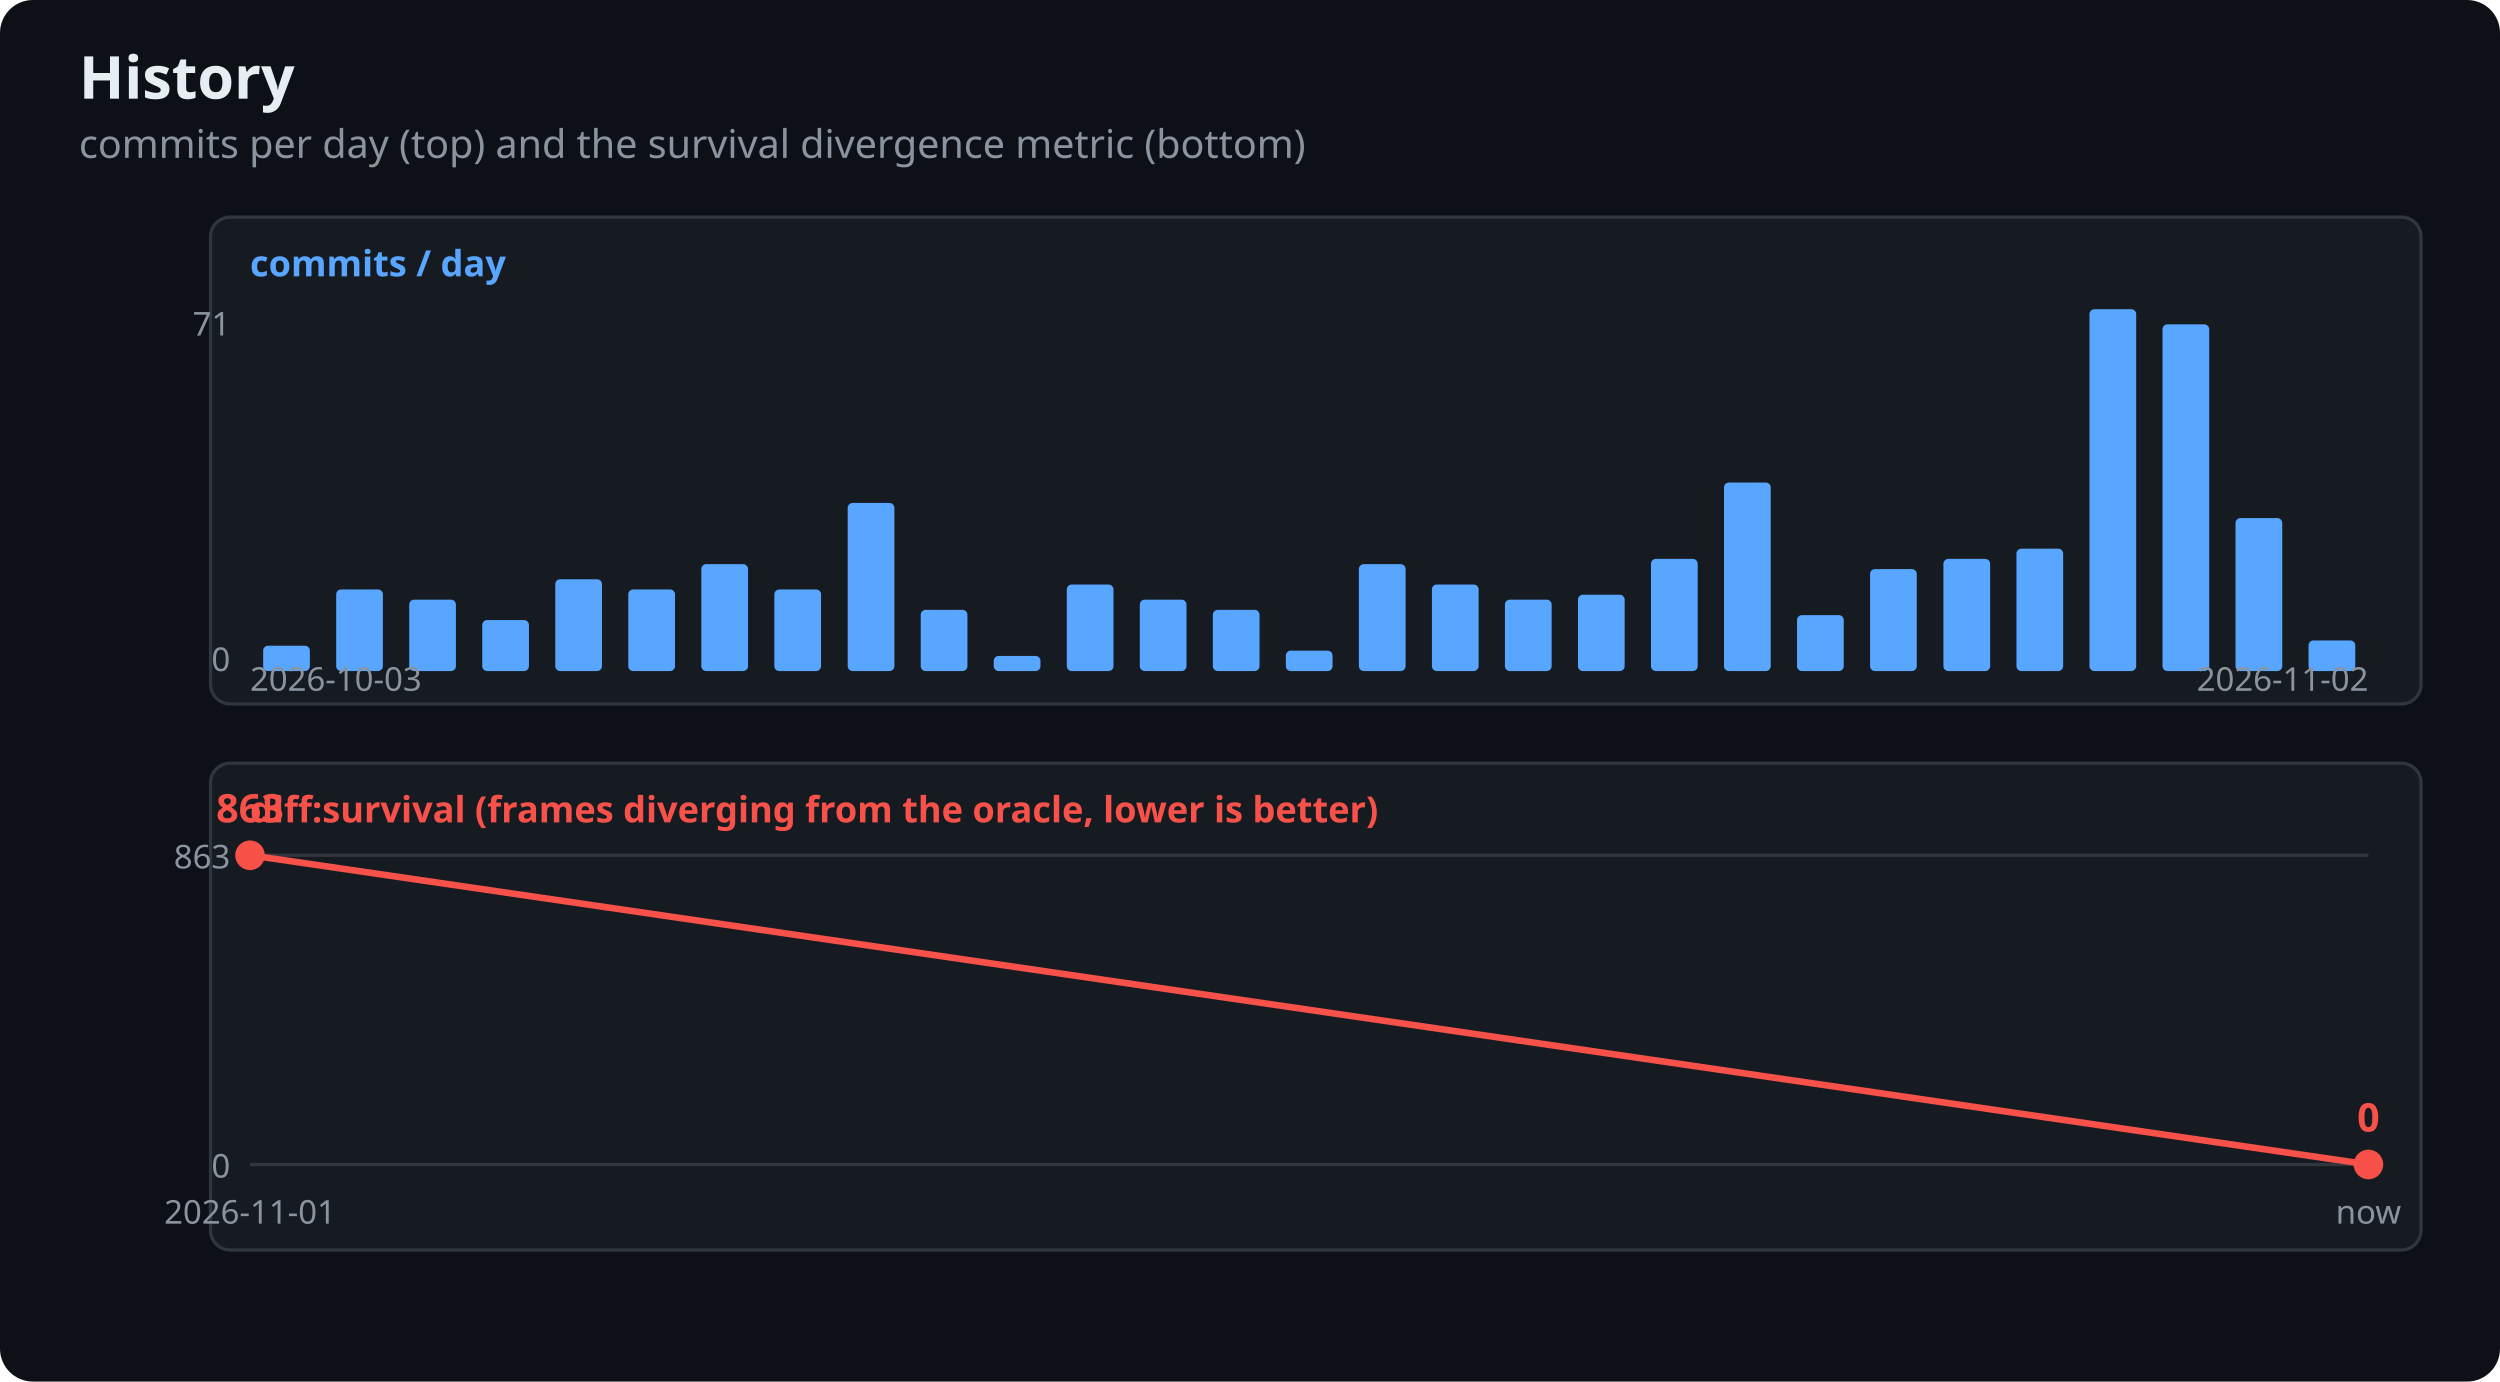
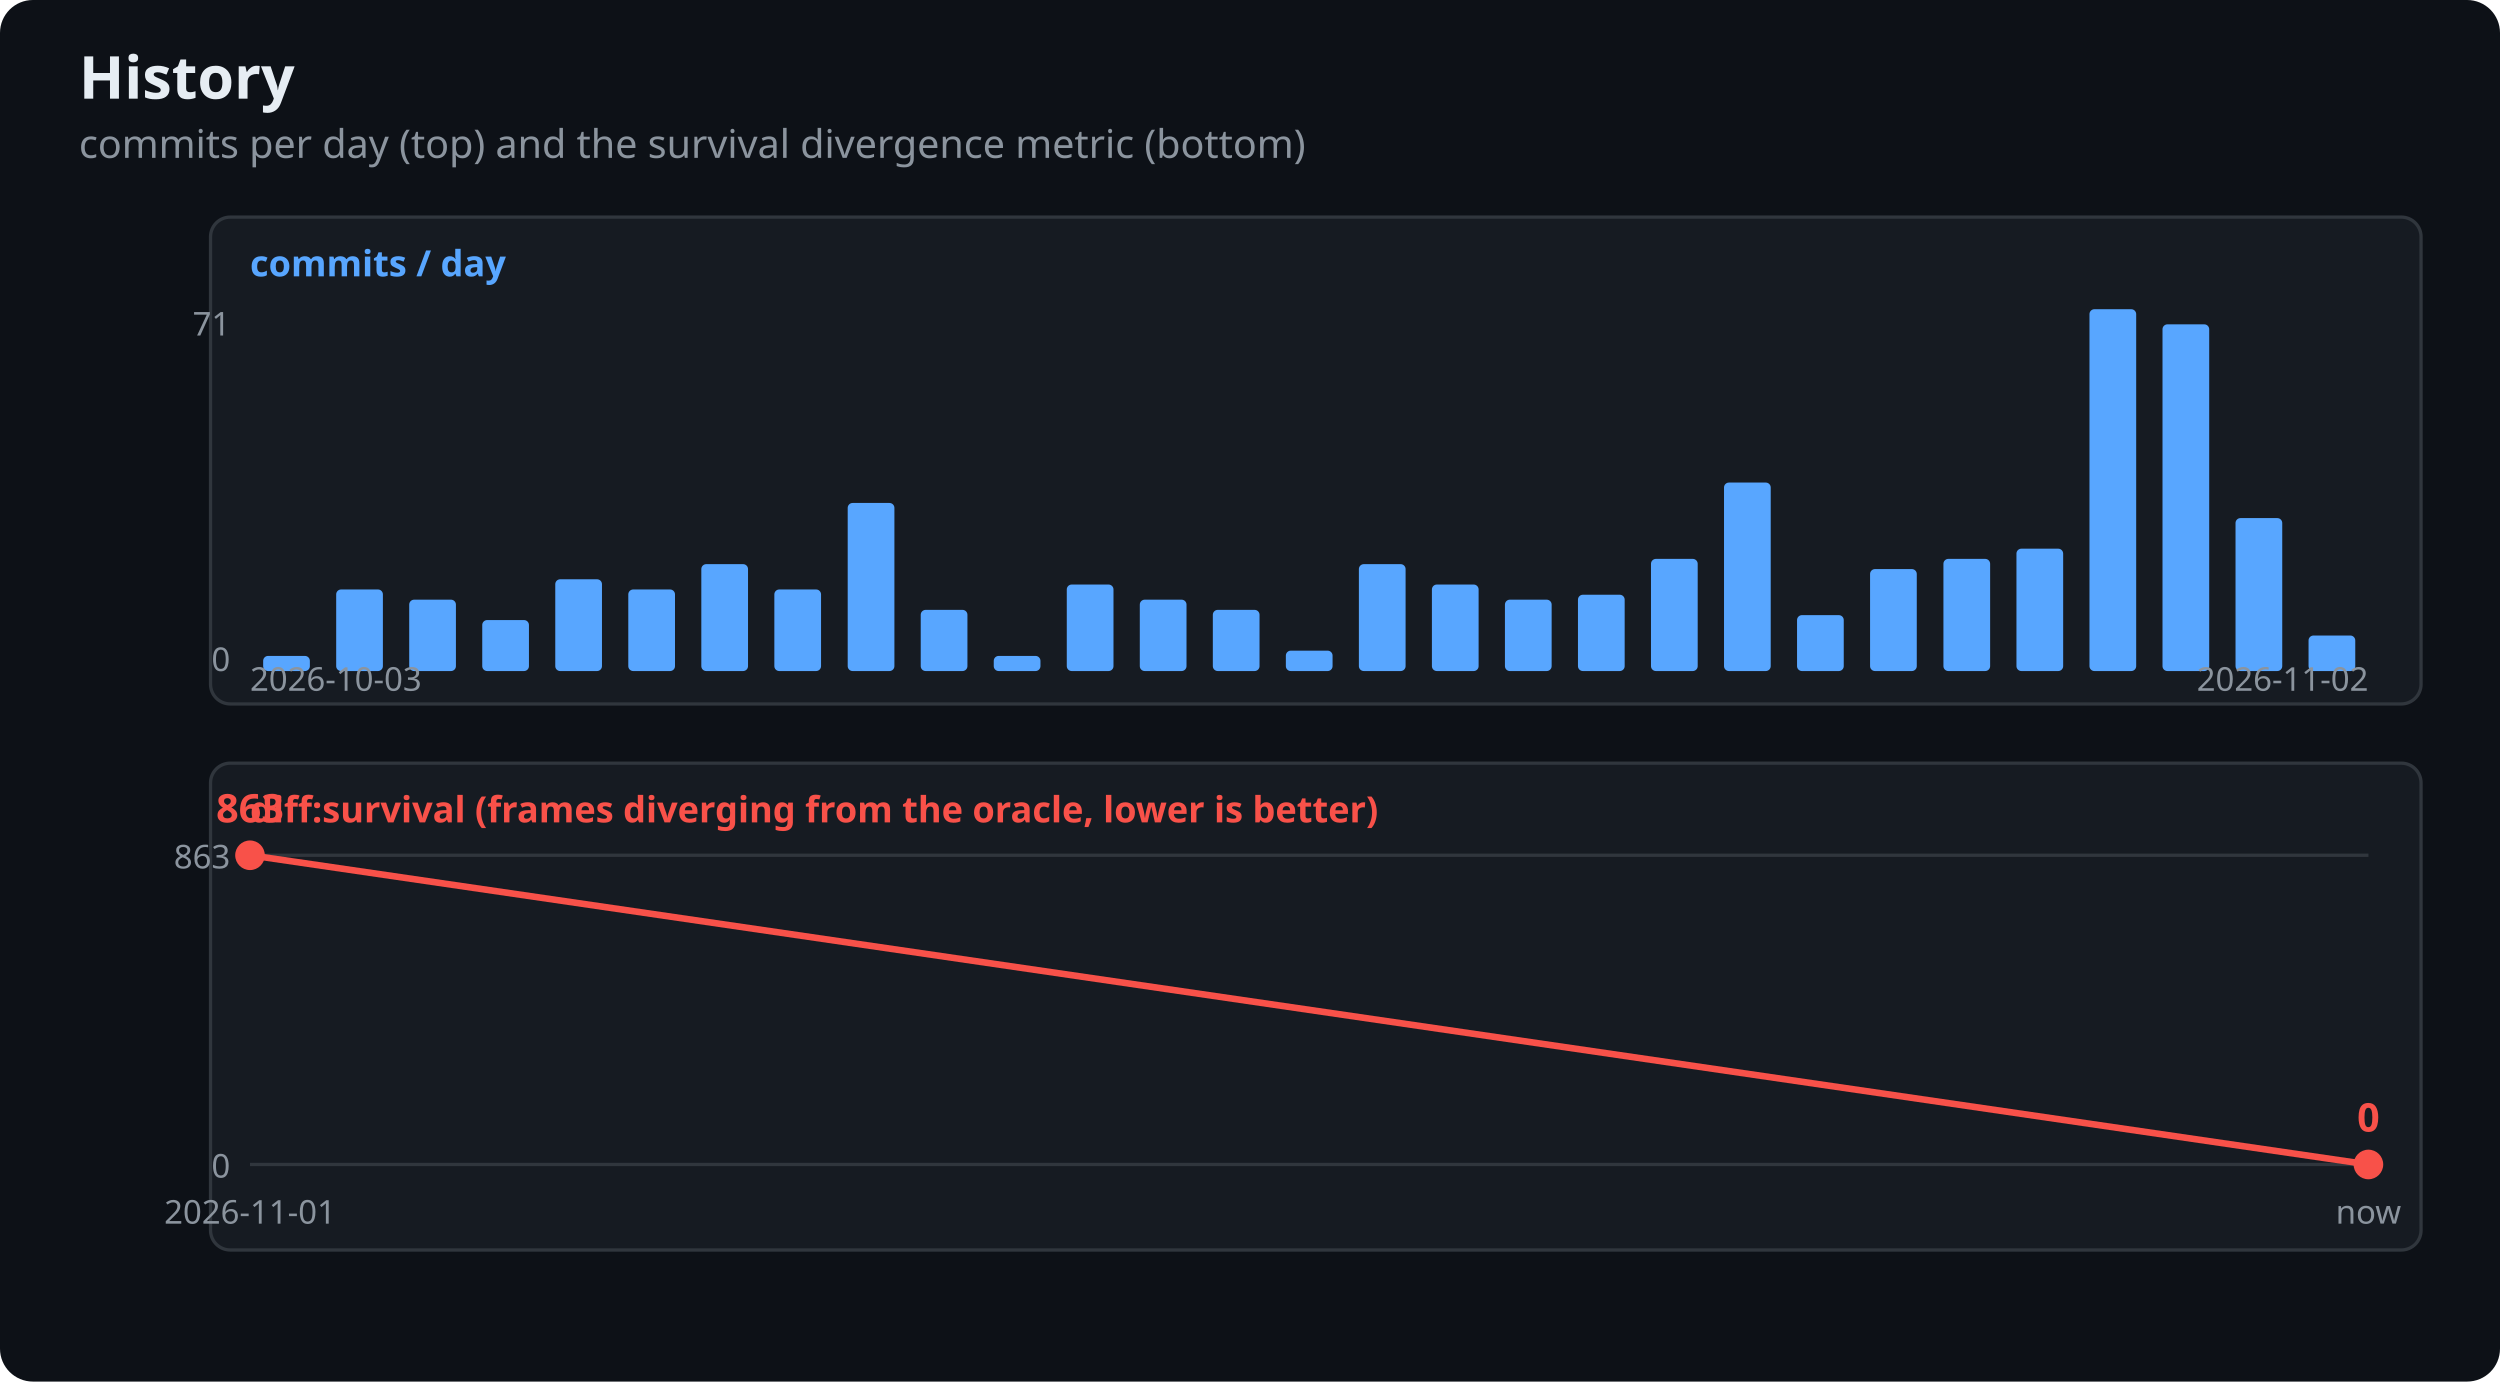
<svg xmlns="http://www.w3.org/2000/svg" width="760" height="420" viewBox="0 0 760 420" font-family="Segoe UI,Ubuntu,sans-serif">
  <rect width="760" height="420" rx="10" fill="#0d1117" />
  <text x="24" y="30" fill="#e6edf3" font-size="18" font-weight="600">History</text>
  <text x="24" y="48" fill="#8b949e" font-size="12">commits per day (top) and the survival divergence metric (bottom)</text>
  <rect x="64" y="66" width="672" height="148" fill="#161b22" stroke="#30363d" rx="6" />
  <text x="76" y="84" fill="#58a6ff" font-size="11" font-weight="600">commits / day</text>
-   <rect x="80.0" y="196.3" width="14.2" height="7.7" fill="#58a6ff" rx="1.5" />
+   <rect x="80.0" y="199.4" width="14.2" height="4.6" fill="#58a6ff" rx="1.5" />
  <rect x="102.2" y="179.2" width="14.2" height="24.8" fill="#58a6ff" rx="1.5" />
  <rect x="124.4" y="182.3" width="14.2" height="21.7" fill="#58a6ff" rx="1.5" />
  <rect x="146.6" y="188.5" width="14.2" height="15.5" fill="#58a6ff" rx="1.5" />
  <rect x="168.8" y="176.1" width="14.2" height="27.9" fill="#58a6ff" rx="1.5" />
  <rect x="191.0" y="179.2" width="14.2" height="24.8" fill="#58a6ff" rx="1.5" />
  <rect x="213.2" y="171.5" width="14.2" height="32.5" fill="#58a6ff" rx="1.5" />
  <rect x="235.4" y="179.2" width="14.2" height="24.8" fill="#58a6ff" rx="1.5" />
  <rect x="257.7" y="152.9" width="14.2" height="51.1" fill="#58a6ff" rx="1.5" />
  <rect x="279.9" y="185.4" width="14.2" height="18.6" fill="#58a6ff" rx="1.5" />
  <rect x="302.1" y="199.4" width="14.2" height="4.6" fill="#58a6ff" rx="1.5" />
  <rect x="324.3" y="177.7" width="14.2" height="26.3" fill="#58a6ff" rx="1.5" />
  <rect x="346.5" y="182.3" width="14.2" height="21.7" fill="#58a6ff" rx="1.5" />
  <rect x="368.7" y="185.4" width="14.2" height="18.6" fill="#58a6ff" rx="1.5" />
  <rect x="390.9" y="197.8" width="14.2" height="6.2" fill="#58a6ff" rx="1.5" />
  <rect x="413.1" y="171.5" width="14.2" height="32.5" fill="#58a6ff" rx="1.5" />
  <rect x="435.3" y="177.7" width="14.2" height="26.3" fill="#58a6ff" rx="1.5" />
  <rect x="457.5" y="182.3" width="14.2" height="21.7" fill="#58a6ff" rx="1.5" />
  <rect x="479.7" y="180.8" width="14.2" height="23.2" fill="#58a6ff" rx="1.5" />
  <rect x="501.9" y="169.9" width="14.2" height="34.1" fill="#58a6ff" rx="1.5" />
  <rect x="524.1" y="146.7" width="14.2" height="57.3" fill="#58a6ff" rx="1.5" />
  <rect x="546.3" y="187.0" width="14.2" height="17.0" fill="#58a6ff" rx="1.5" />
  <rect x="568.5" y="173.0" width="14.2" height="31.0" fill="#58a6ff" rx="1.5" />
  <rect x="590.8" y="169.9" width="14.2" height="34.1" fill="#58a6ff" rx="1.5" />
  <rect x="613.0" y="166.8" width="14.2" height="37.2" fill="#58a6ff" rx="1.5" />
  <rect x="635.2" y="94.0" width="14.2" height="110.0" fill="#58a6ff" rx="1.5" />
  <rect x="657.4" y="98.6" width="14.2" height="105.4" fill="#58a6ff" rx="1.5" />
  <rect x="679.6" y="157.5" width="14.2" height="46.5" fill="#58a6ff" rx="1.5" />
-   <rect x="701.8" y="194.7" width="14.2" height="9.3" fill="#58a6ff" rx="1.5" />
+   <rect x="701.8" y="193.2" width="14.2" height="10.8" fill="#58a6ff" rx="1.5" />
  <text x="70" y="102" fill="#8b949e" font-size="10" text-anchor="end">71</text>
  <text x="70" y="204" fill="#8b949e" font-size="10" text-anchor="end">0</text>
  <text x="76" y="210" fill="#8b949e" font-size="10">2026-10-03</text>
  <text x="720" y="210" fill="#8b949e" font-size="10" text-anchor="end">2026-11-02</text>
  <rect x="64" y="232" width="672" height="148" fill="#161b22" stroke="#30363d" rx="6" />
  <text x="76" y="250" fill="#f85149" font-size="11" font-weight="600">diff:survival (frames diverging from the oracle, lower is better)</text>
  <line x1="76" y1="354.0" x2="720" y2="354.0" stroke="#30363d" stroke-width="1" />
  <text x="70" y="358.0" fill="#8b949e" font-size="10" text-anchor="end">0</text>
  <line x1="76" y1="260.0" x2="720" y2="260.0" stroke="#30363d" stroke-width="1" />
  <text x="70" y="264.0" fill="#8b949e" font-size="10" text-anchor="end">863</text>
  <circle cx="76.0" cy="260.0" r="4.5" fill="#f85149" />
  <text x="76.0" y="250.0" fill="#f85149" font-size="12" font-weight="600" text-anchor="middle">863</text>
  <text x="76.0" y="372" fill="#8b949e" font-size="10" text-anchor="middle">2026-11-01</text>
  <circle cx="720.0" cy="354.0" r="4.5" fill="#f85149" />
  <text x="720.0" y="344.0" fill="#f85149" font-size="12" font-weight="600" text-anchor="middle">0</text>
  <text x="720.0" y="372" fill="#8b949e" font-size="10" text-anchor="middle">now</text>
  <polyline points="76.0,260.0 720.0,354.0" fill="none" stroke="#f85149" stroke-width="2" />
</svg>
